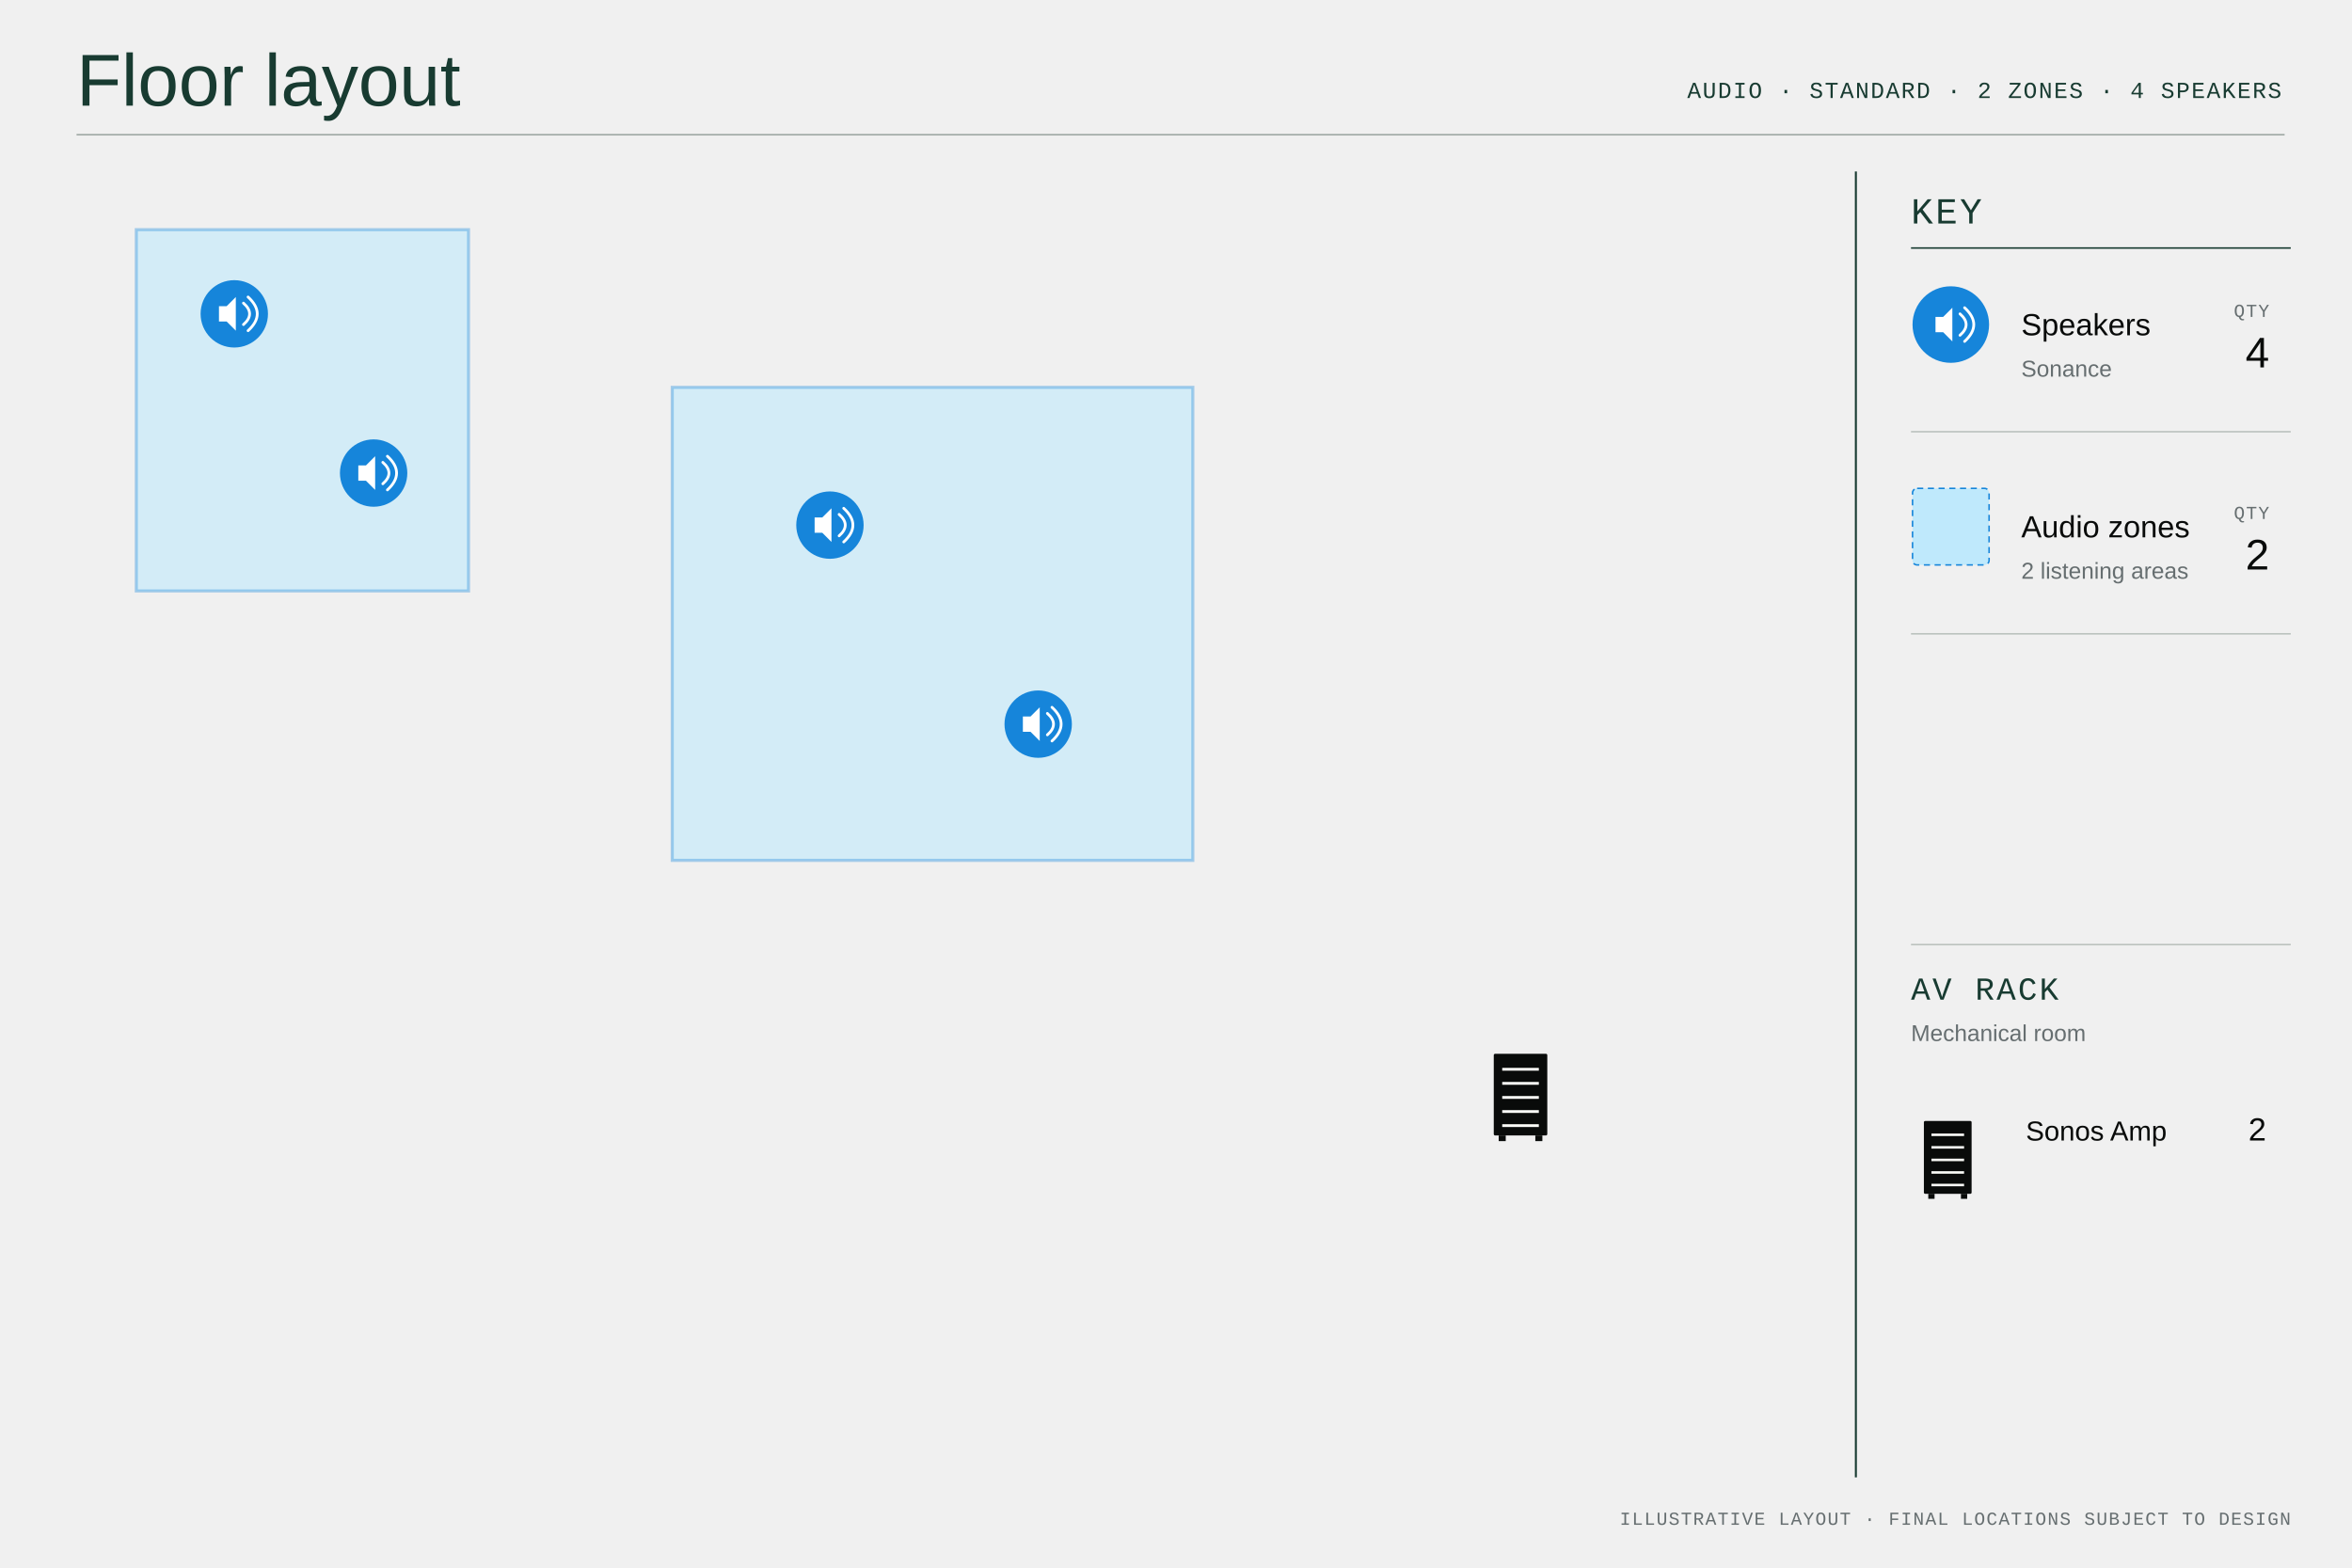
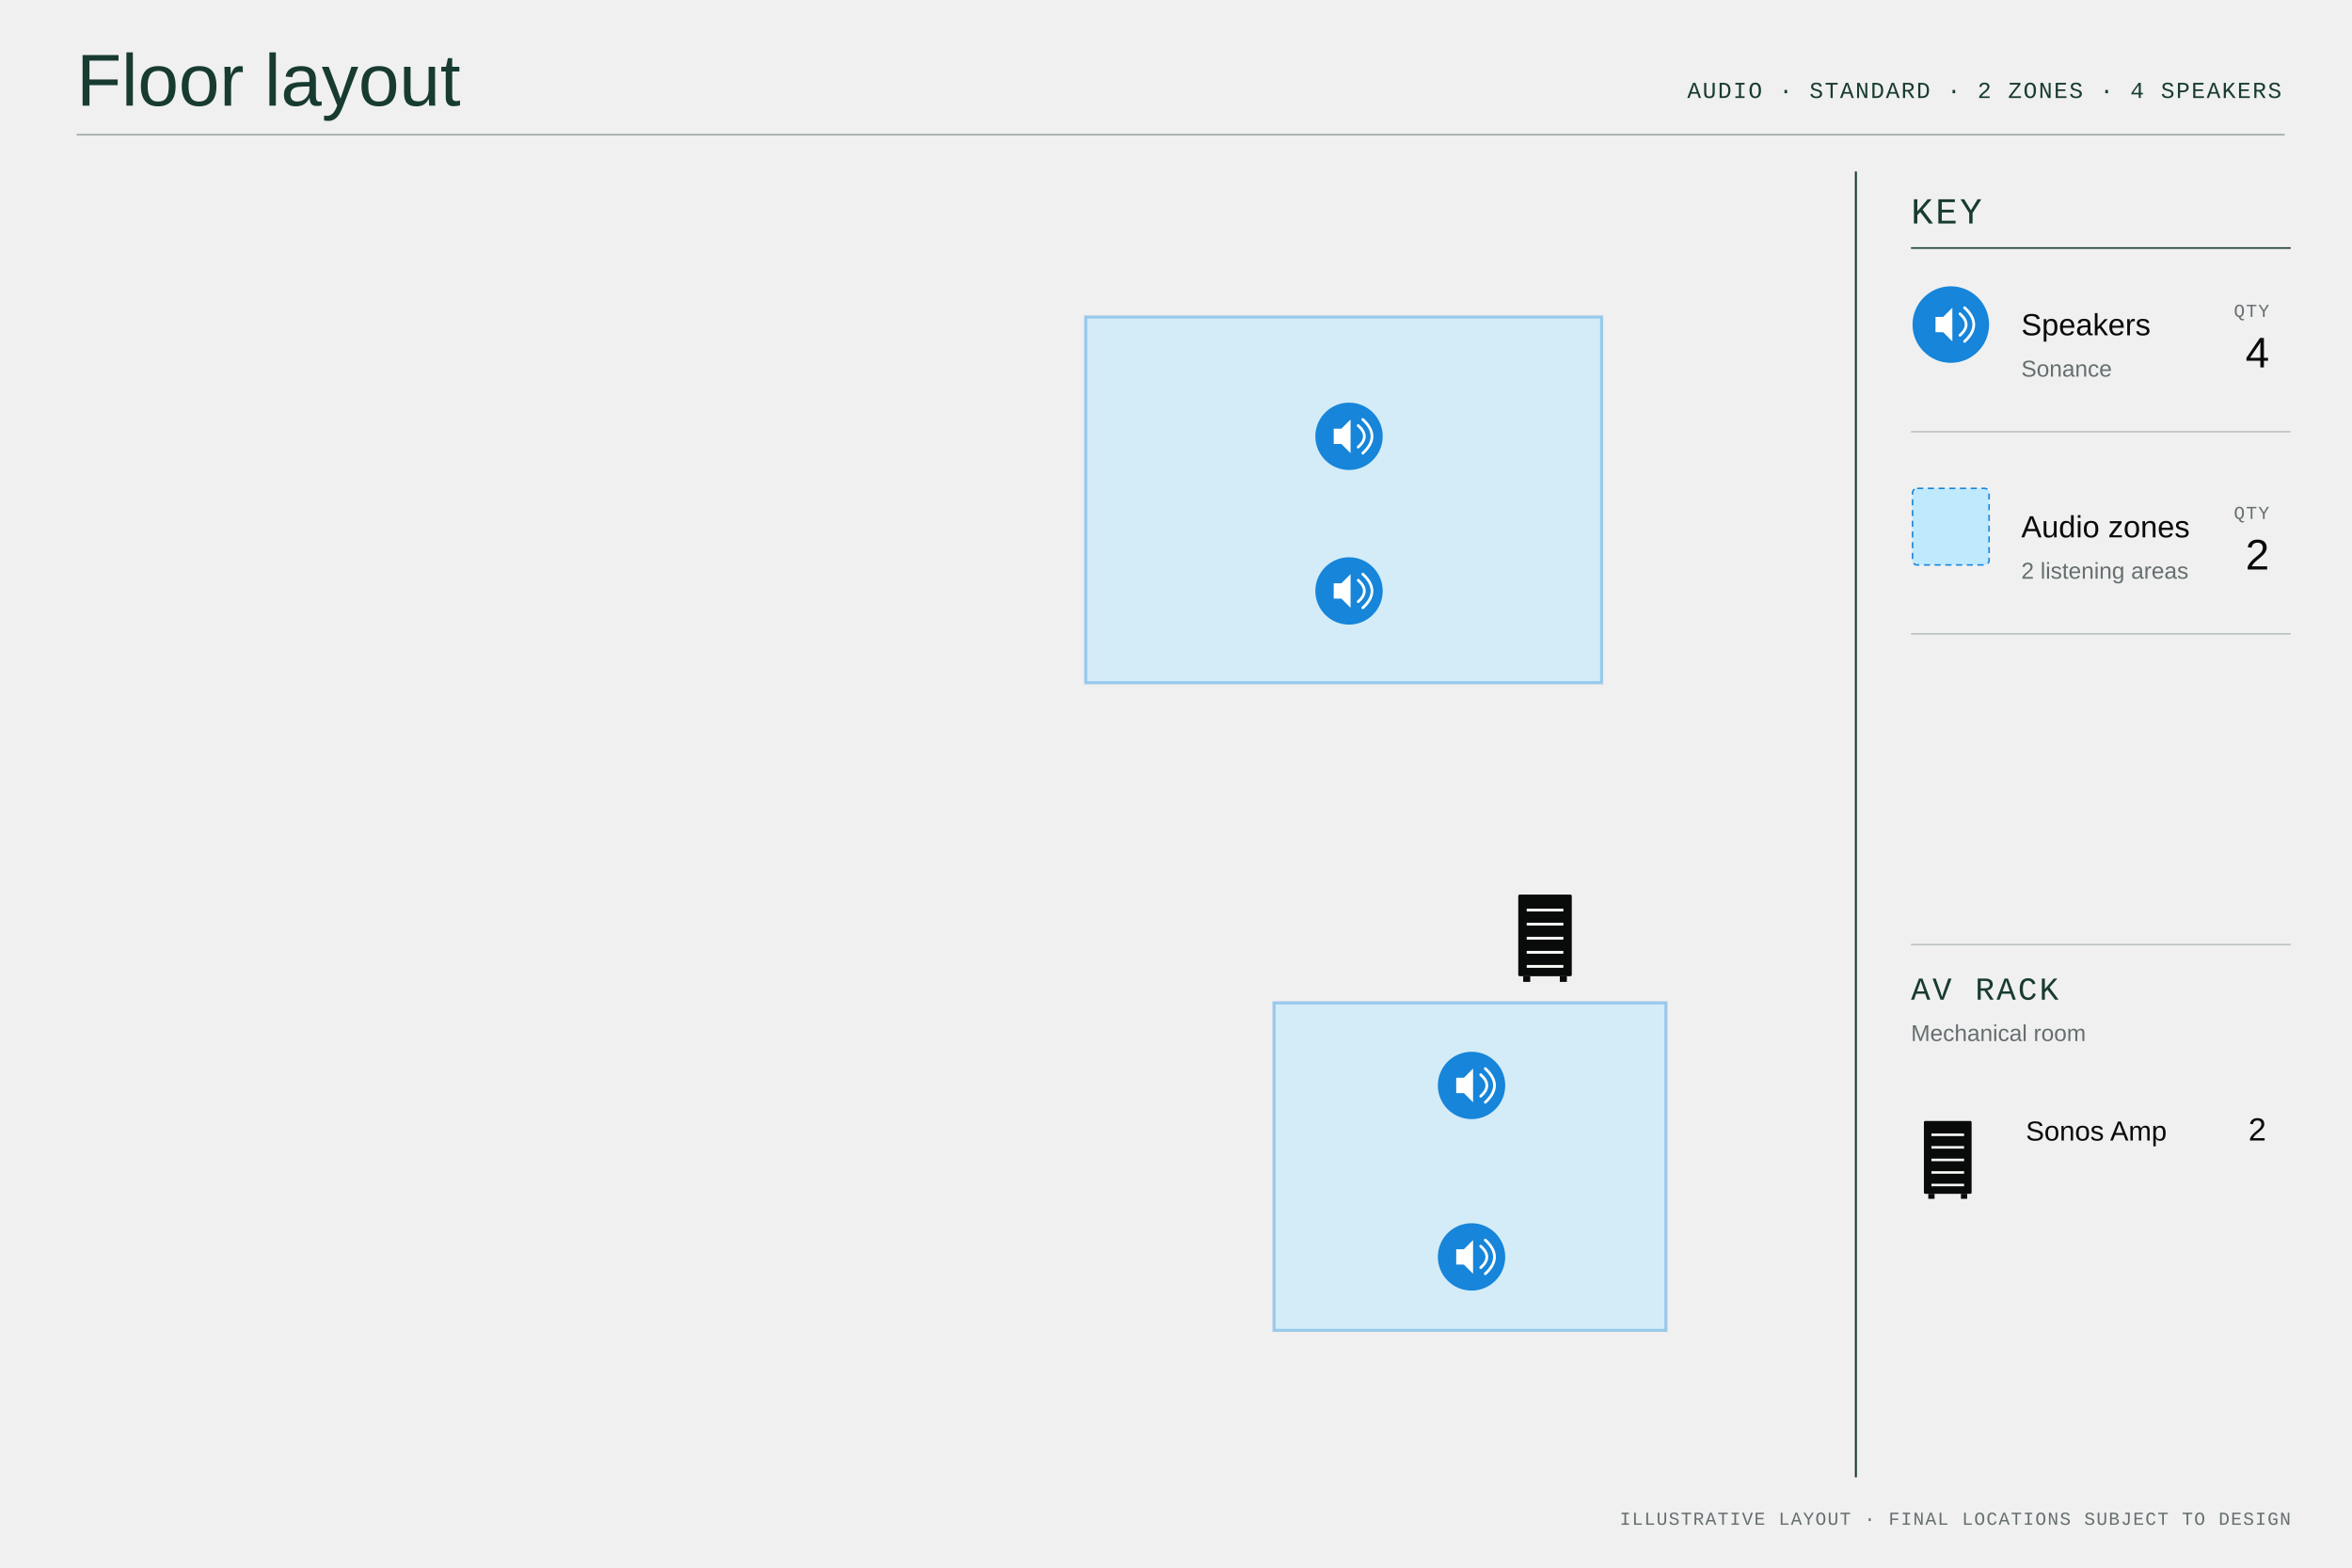
<svg xmlns="http://www.w3.org/2000/svg" viewBox="0 0 1536 1024" width="1536" height="1024" role="img" aria-label="Audio Standard floor layout and equipment key">
  <text x="50" y="69" fill="#183B31" font-family="Arial,Helvetica,sans-serif" font-size="48">Floor layout</text>
  <text x="1490" y="64" fill="#183B31" font-family="IBM Plex Mono,Courier New,monospace" font-size="15" letter-spacing=".065em" text-anchor="end">AUDIO · STANDARD · 2 ZONES · 4 SPEAKERS</text>
  <line x1="50" y1="88" x2="1492" y2="88" stroke="#9DA7A3" stroke-width="1" />
-   <rect x="439" y="253" width="340" height="309" fill="#BFE9FC" fill-opacity=".60" stroke="#1685DA" stroke-opacity=".35" stroke-width="2" />
-   <rect x="89" y="150" width="217" height="236" fill="#BFE9FC" fill-opacity=".60" stroke="#1685DA" stroke-opacity=".35" stroke-width="2" />
-   <g transform="translate(542,343)">
+   <rect x="709" y="207" width="337" height="239" fill="#BFE9FC" fill-opacity=".60" stroke="#1685DA" stroke-opacity=".35" stroke-width="2" />
+   <rect x="832" y="655" width="256" height="214" fill="#BFE9FC" fill-opacity=".60" stroke="#1685DA" stroke-opacity=".35" stroke-width="2" />
+   <g transform="translate(881,285)">
    <circle r="22" fill="#1685DA" />
    <path d="M-10 -5h5l6 -6v22l-6 -6h-5z" fill="white" />
    <path d="M6 -7q8 7 0 14M9 -11q12 11 0 22" fill="none" stroke="white" stroke-width="1.8" stroke-linecap="round" />
  </g>
-   <g transform="translate(678,473)">
+   <g transform="translate(881,386)">
    <circle r="22" fill="#1685DA" />
    <path d="M-10 -5h5l6 -6v22l-6 -6h-5z" fill="white" />
    <path d="M6 -7q8 7 0 14M9 -11q12 11 0 22" fill="none" stroke="white" stroke-width="1.8" stroke-linecap="round" />
  </g>
-   <g transform="translate(153,205)">
+   <g transform="translate(961,709)">
    <circle r="22" fill="#1685DA" />
    <path d="M-10 -5h5l6 -6v22l-6 -6h-5z" fill="white" />
    <path d="M6 -7q8 7 0 14M9 -11q12 11 0 22" fill="none" stroke="white" stroke-width="1.8" stroke-linecap="round" />
  </g>
-   <g transform="translate(244,309)">
+   <g transform="translate(961,821)">
    <circle r="22" fill="#1685DA" />
    <path d="M-10 -5h5l6 -6v22l-6 -6h-5z" fill="white" />
    <path d="M6 -7q8 7 0 14M9 -11q12 11 0 22" fill="none" stroke="white" stroke-width="1.8" stroke-linecap="round" />
  </g>
-   <g transform="translate(993,715) scale(0.92)">
+   <g transform="translate(1009,611) scale(0.92)">
    <rect x="-19" y="-29" width="38" height="58" rx="1" fill="#090B0A" />
    <path d="M-13 -18h26M-13 -8h26M-13 2h26M-13 12h26M-13 22h26" stroke="#FAFBF7" stroke-width="2" />
    <path d="M-13 29v4m26 -4v4" stroke="#090B0A" stroke-width="5" />
  </g>
  <line x1="1212" y1="112" x2="1212" y2="965" stroke="#183B31" stroke-width="1.3" />
  <text x="1248" y="146" fill="#183B31" font-family="IBM Plex Mono,Courier New,monospace" font-size="24" letter-spacing=".065em">KEY</text>
  <line x1="1248" y1="162" x2="1496" y2="162" stroke="#183B31" stroke-width="1" />
  <g>
    <g transform="translate(1274,212)">
      <circle r="25" fill="#1685DA" />
      <path d="M-10 -5h5l6 -6v22l-6 -6h-5z" fill="white" />
      <path d="M6 -7q8 7 0 14M9 -11q12 11 0 22" fill="none" stroke="white" stroke-width="1.8" stroke-linecap="round" />
    </g>
    <text x="1320" y="219" fill="#090B0A" font-family="Arial,Helvetica,sans-serif" font-size="20">Speakers</text>
    <text x="1320" y="246" fill="#666E70" font-family="Arial,Helvetica,sans-serif" font-size="15">Sonance</text>
    <text x="1482" y="207" fill="#666E70" font-family="IBM Plex Mono,Courier New,monospace" font-size="12" letter-spacing=".065em" text-anchor="end">QTY</text>
    <text x="1482" y="240" fill="#090B0A" font-family="Arial,Helvetica,sans-serif" font-size="28" text-anchor="end">4</text>
    <line x1="1248" y1="282" x2="1496" y2="282" stroke="#BBC2BE" stroke-width="1" />
  </g>
  <g>
    <rect x="1249" y="319" width="50" height="50" rx="3" fill="#BFE9FC" stroke="#1685DA" stroke-dasharray="4 3" />
    <text x="1320" y="351" fill="#090B0A" font-family="Arial,Helvetica,sans-serif" font-size="20">Audio zones</text>
    <text x="1320" y="378" fill="#666E70" font-family="Arial,Helvetica,sans-serif" font-size="15">2 listening areas</text>
    <text x="1482" y="339" fill="#666E70" font-family="IBM Plex Mono,Courier New,monospace" font-size="12" letter-spacing=".065em" text-anchor="end">QTY</text>
    <text x="1482" y="372" fill="#090B0A" font-family="Arial,Helvetica,sans-serif" font-size="28" text-anchor="end">2</text>
    <line x1="1248" y1="414" x2="1496" y2="414" stroke="#BBC2BE" stroke-width="1" />
  </g>
  <line x1="1248" y1="617" x2="1496" y2="617" stroke="#BBC2BE" stroke-width="1" />
  <text x="1248" y="653" fill="#183B31" font-family="IBM Plex Mono,Courier New,monospace" font-size="21" letter-spacing=".065em">AV RACK</text>
  <text x="1248" y="680" fill="#666E70" font-family="Arial,Helvetica,sans-serif" font-size="15">Mechanical room</text>
  <g transform="translate(1272,756) scale(0.82)">
    <rect x="-19" y="-29" width="38" height="58" rx="1" fill="#090B0A" />
    <path d="M-13 -18h26M-13 -8h26M-13 2h26M-13 12h26M-13 22h26" stroke="#FAFBF7" stroke-width="2" />
    <path d="M-13 29v4m26 -4v4" stroke="#090B0A" stroke-width="5" />
  </g>
  <text x="1323" y="745" fill="#090B0A" font-family="Arial,Helvetica,sans-serif" font-size="18">Sonos Amp</text>
  <text x="1480" y="745" fill="#090B0A" font-family="Arial,Helvetica,sans-serif" font-size="21" text-anchor="end">2</text>
  <text x="1496" y="996" fill="#666E70" font-family="IBM Plex Mono,Courier New,monospace" font-size="12" letter-spacing=".065em" text-anchor="end">ILLUSTRATIVE LAYOUT · FINAL LOCATIONS SUBJECT TO DESIGN</text>
</svg>
